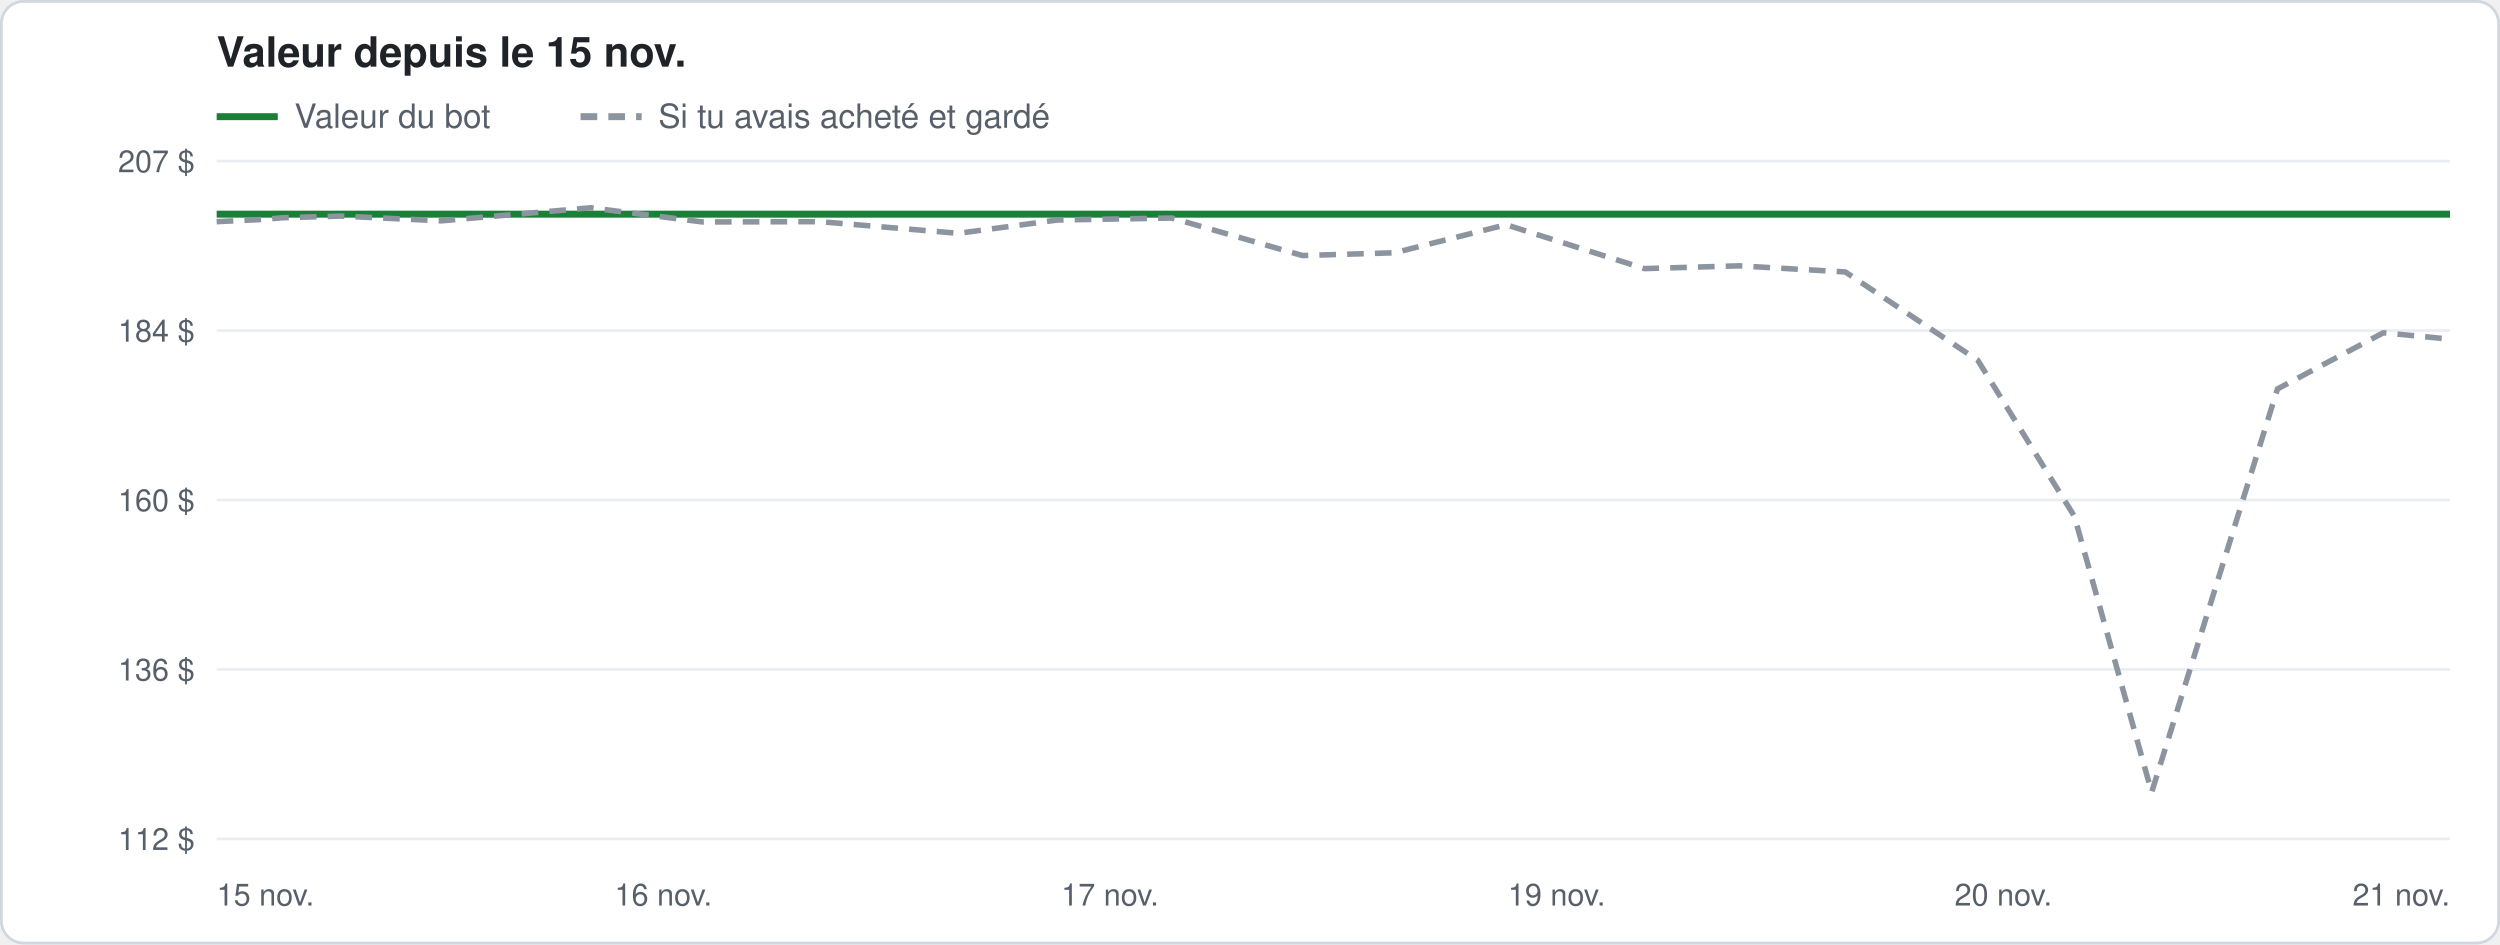
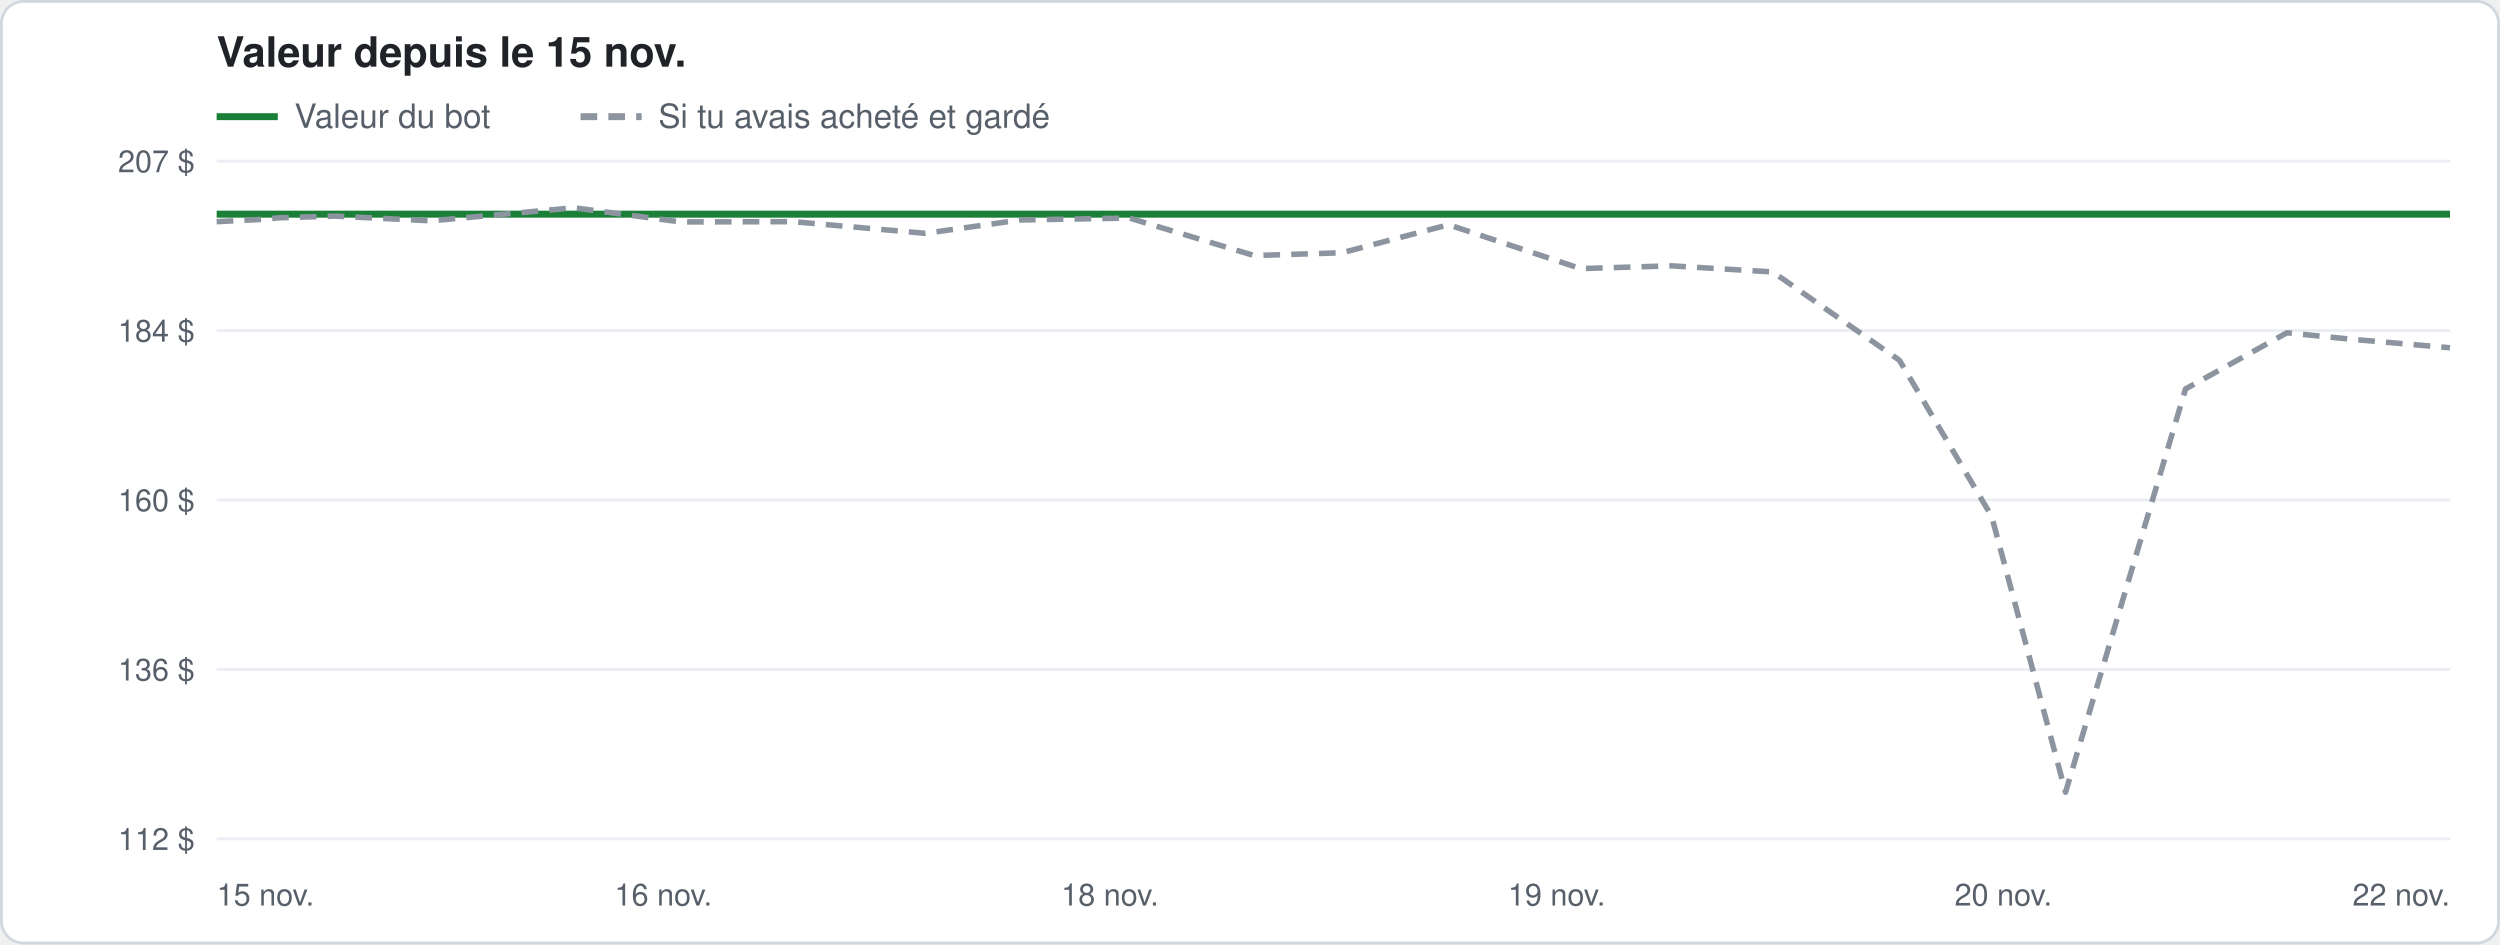
<svg xmlns="http://www.w3.org/2000/svg" width="900" height="340" viewBox="0 0 900 340" font-family="-apple-system, Segoe UI, Helvetica, Arial, sans-serif">
  <rect x="0.5" y="0.5" width="899" height="339" rx="8" fill="#ffffff" stroke="#d0d7de" />
  <text x="78" y="24" font-size="15" font-weight="600" fill="#1f2328">Valeur depuis le 15 nov.</text>
  <line x1="78" y1="42" x2="100" y2="42" stroke="#1a7f37" stroke-width="2.5" />
  <text x="106" y="46" font-size="12" fill="#57606a">Valeur du bot</text>
  <line x1="209" y1="42" x2="231" y2="42" stroke="#8c959f" stroke-width="2.5" stroke-dasharray="6 4" />
  <text x="237" y="46" font-size="12" fill="#57606a">Si tu avais acheté et gardé</text>
  <line x1="78" y1="302.0" x2="882" y2="302.0" stroke="#eaeef2" />
  <text x="70" y="306.0" font-size="11" fill="#57606a" text-anchor="end">112 $</text>
  <line x1="78" y1="241.0" x2="882" y2="241.0" stroke="#eaeef2" />
  <text x="70" y="245.0" font-size="11" fill="#57606a" text-anchor="end">136 $</text>
  <line x1="78" y1="180.0" x2="882" y2="180.0" stroke="#eaeef2" />
  <text x="70" y="184.0" font-size="11" fill="#57606a" text-anchor="end">160 $</text>
  <line x1="78" y1="119.0" x2="882" y2="119.0" stroke="#eaeef2" />
  <text x="70" y="123.0" font-size="11" fill="#57606a" text-anchor="end">184 $</text>
  <line x1="78" y1="58.0" x2="882" y2="58.0" stroke="#eaeef2" />
  <text x="70" y="62.0" font-size="11" fill="#57606a" text-anchor="end">207 $</text>
  <text x="78.0" y="326" font-size="11" fill="#57606a" text-anchor="start">15 nov.</text>
  <text x="238.8" y="326" font-size="11" fill="#57606a" text-anchor="middle">16 nov.</text>
-   <text x="399.6" y="326" font-size="11" fill="#57606a" text-anchor="middle">17 nov.</text>
+   <text x="399.6" y="326" font-size="11" fill="#57606a" text-anchor="middle">18 nov.</text>
  <text x="560.4" y="326" font-size="11" fill="#57606a" text-anchor="middle">19 nov.</text>
  <text x="721.2" y="326" font-size="11" fill="#57606a" text-anchor="middle">20 nov.</text>
-   <text x="882.0" y="326" font-size="11" fill="#57606a" text-anchor="end">21 nov.</text>
-   <polyline points="78.0,77.1 94.7,77.1 101.6,77.1 122.7,77.1 158.9,77.1 212.6,77.1 252.9,77.1 295.3,77.1 345.0,77.1 380.7,77.1 421.9,77.1 468.9,77.1 502.0,77.1 542.2,77.1 592.0,77.1 626.1,77.1 664.3,77.1 712.0,77.1 746.8,77.1 774.6,77.1 819.9,77.1 858.0,77.1 882.0,77.1" fill="none" stroke="#1a7f37" stroke-width="2.5" stroke-linejoin="round" />
-   <polyline points="78.0,79.8 94.7,79.0 101.6,78.4 122.7,77.8 158.9,79.5 212.6,74.8 252.9,79.9 295.3,79.8 345.0,84.0 380.7,79.2 421.9,78.5 468.9,92.0 502.0,91.0 542.2,80.9 592.0,96.7 626.1,95.7 664.3,97.9 712.0,129.7 746.8,185.9 774.6,285.2 819.9,140.0 858.0,119.8 882.0,122.1" fill="none" stroke="#8c959f" stroke-width="2" stroke-linejoin="round" stroke-dasharray="6 4" />
+   <text x="882.0" y="326" font-size="11" fill="#57606a" text-anchor="end">22 nov.</text>
+   <polyline points="78.0,77.1 94.0,77.1 100.5,77.1 120.7,77.1 155.3,77.1 206.6,77.1 245.1,77.1 285.6,77.1 333.1,77.1 367.2,77.1 406.6,77.1 451.5,77.1 483.1,77.1 521.5,77.1 569.0,77.1 601.7,77.1 638.2,77.1 683.8,77.1 717.0,77.1 743.6,77.1 786.8,77.1 823.3,77.1 846.2,77.1 882.0,77.1" fill="none" stroke="#1a7f37" stroke-width="2.5" stroke-linejoin="round" />
+   <polyline points="78.0,79.8 94.0,79.0 100.5,78.4 120.7,77.8 155.3,79.5 206.6,74.8 245.1,79.9 285.6,79.8 333.1,84.0 367.2,79.2 406.6,78.5 451.5,92.0 483.1,91.0 521.5,80.9 569.0,96.7 601.7,95.7 638.2,97.9 683.8,129.7 717.0,185.9 743.6,285.2 786.8,140.0 823.3,119.8 846.2,122.1 882.0,125.2" fill="none" stroke="#8c959f" stroke-width="2" stroke-linejoin="round" stroke-dasharray="6 4" />
</svg>
